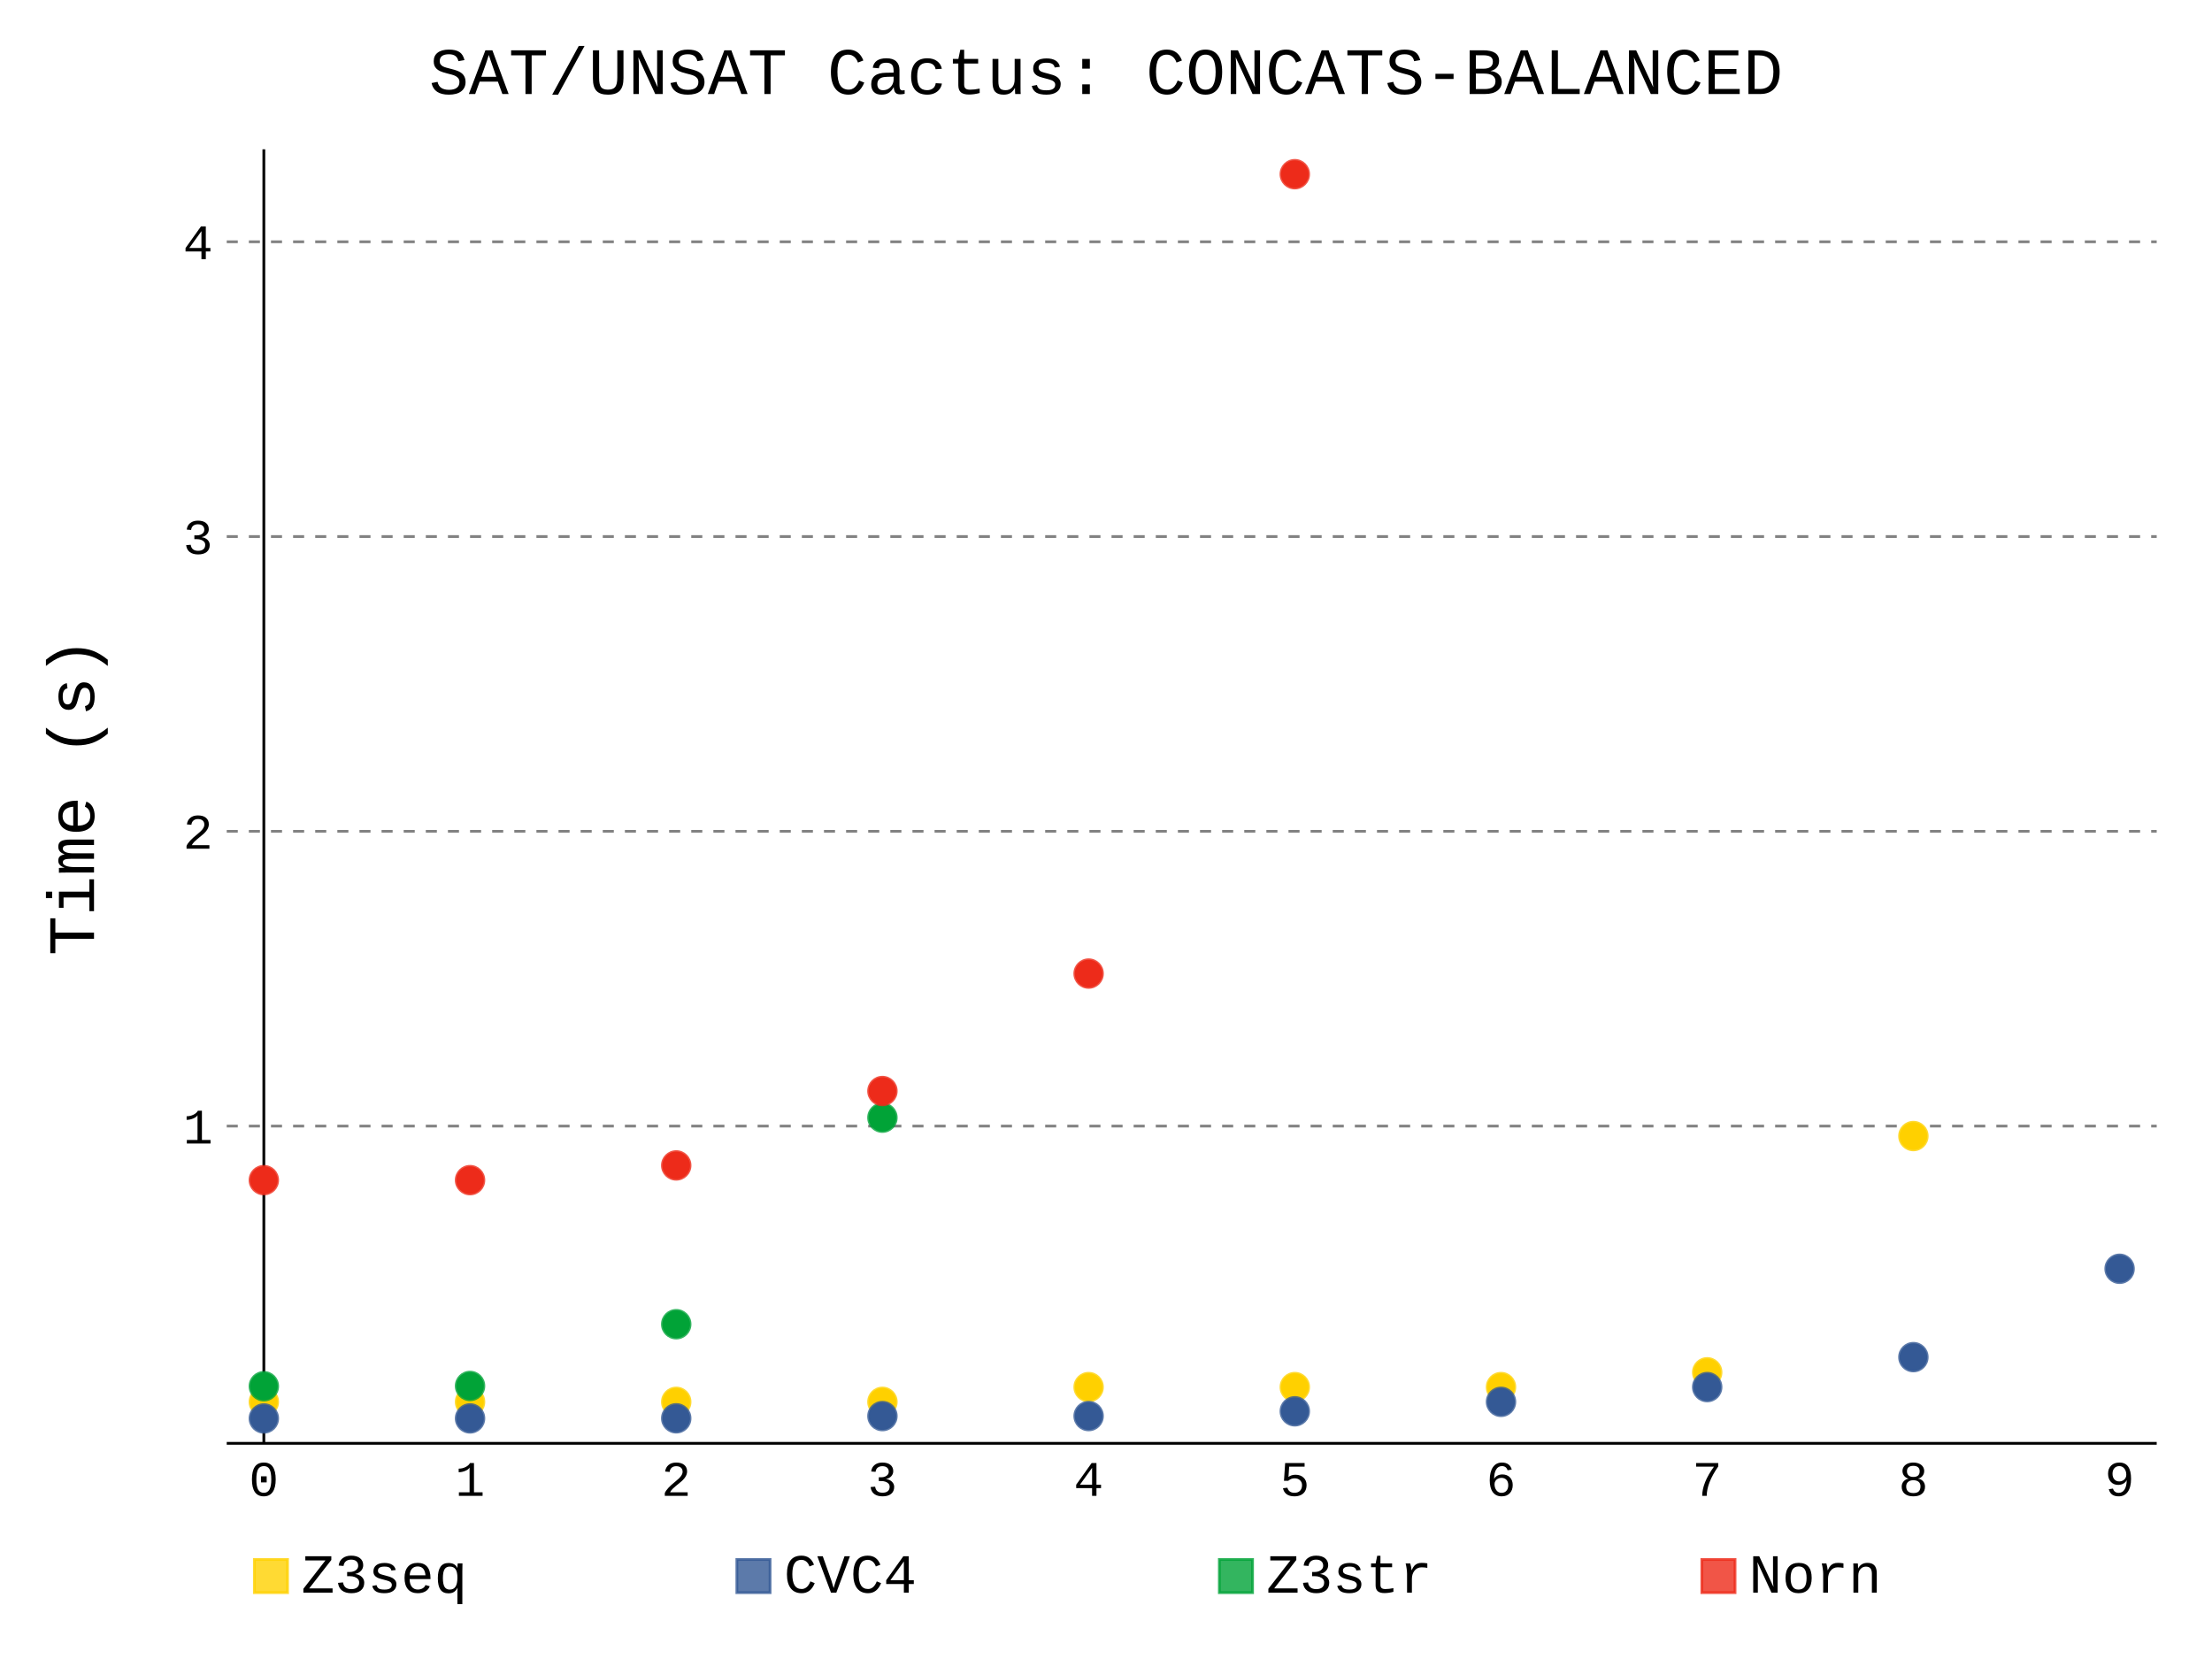
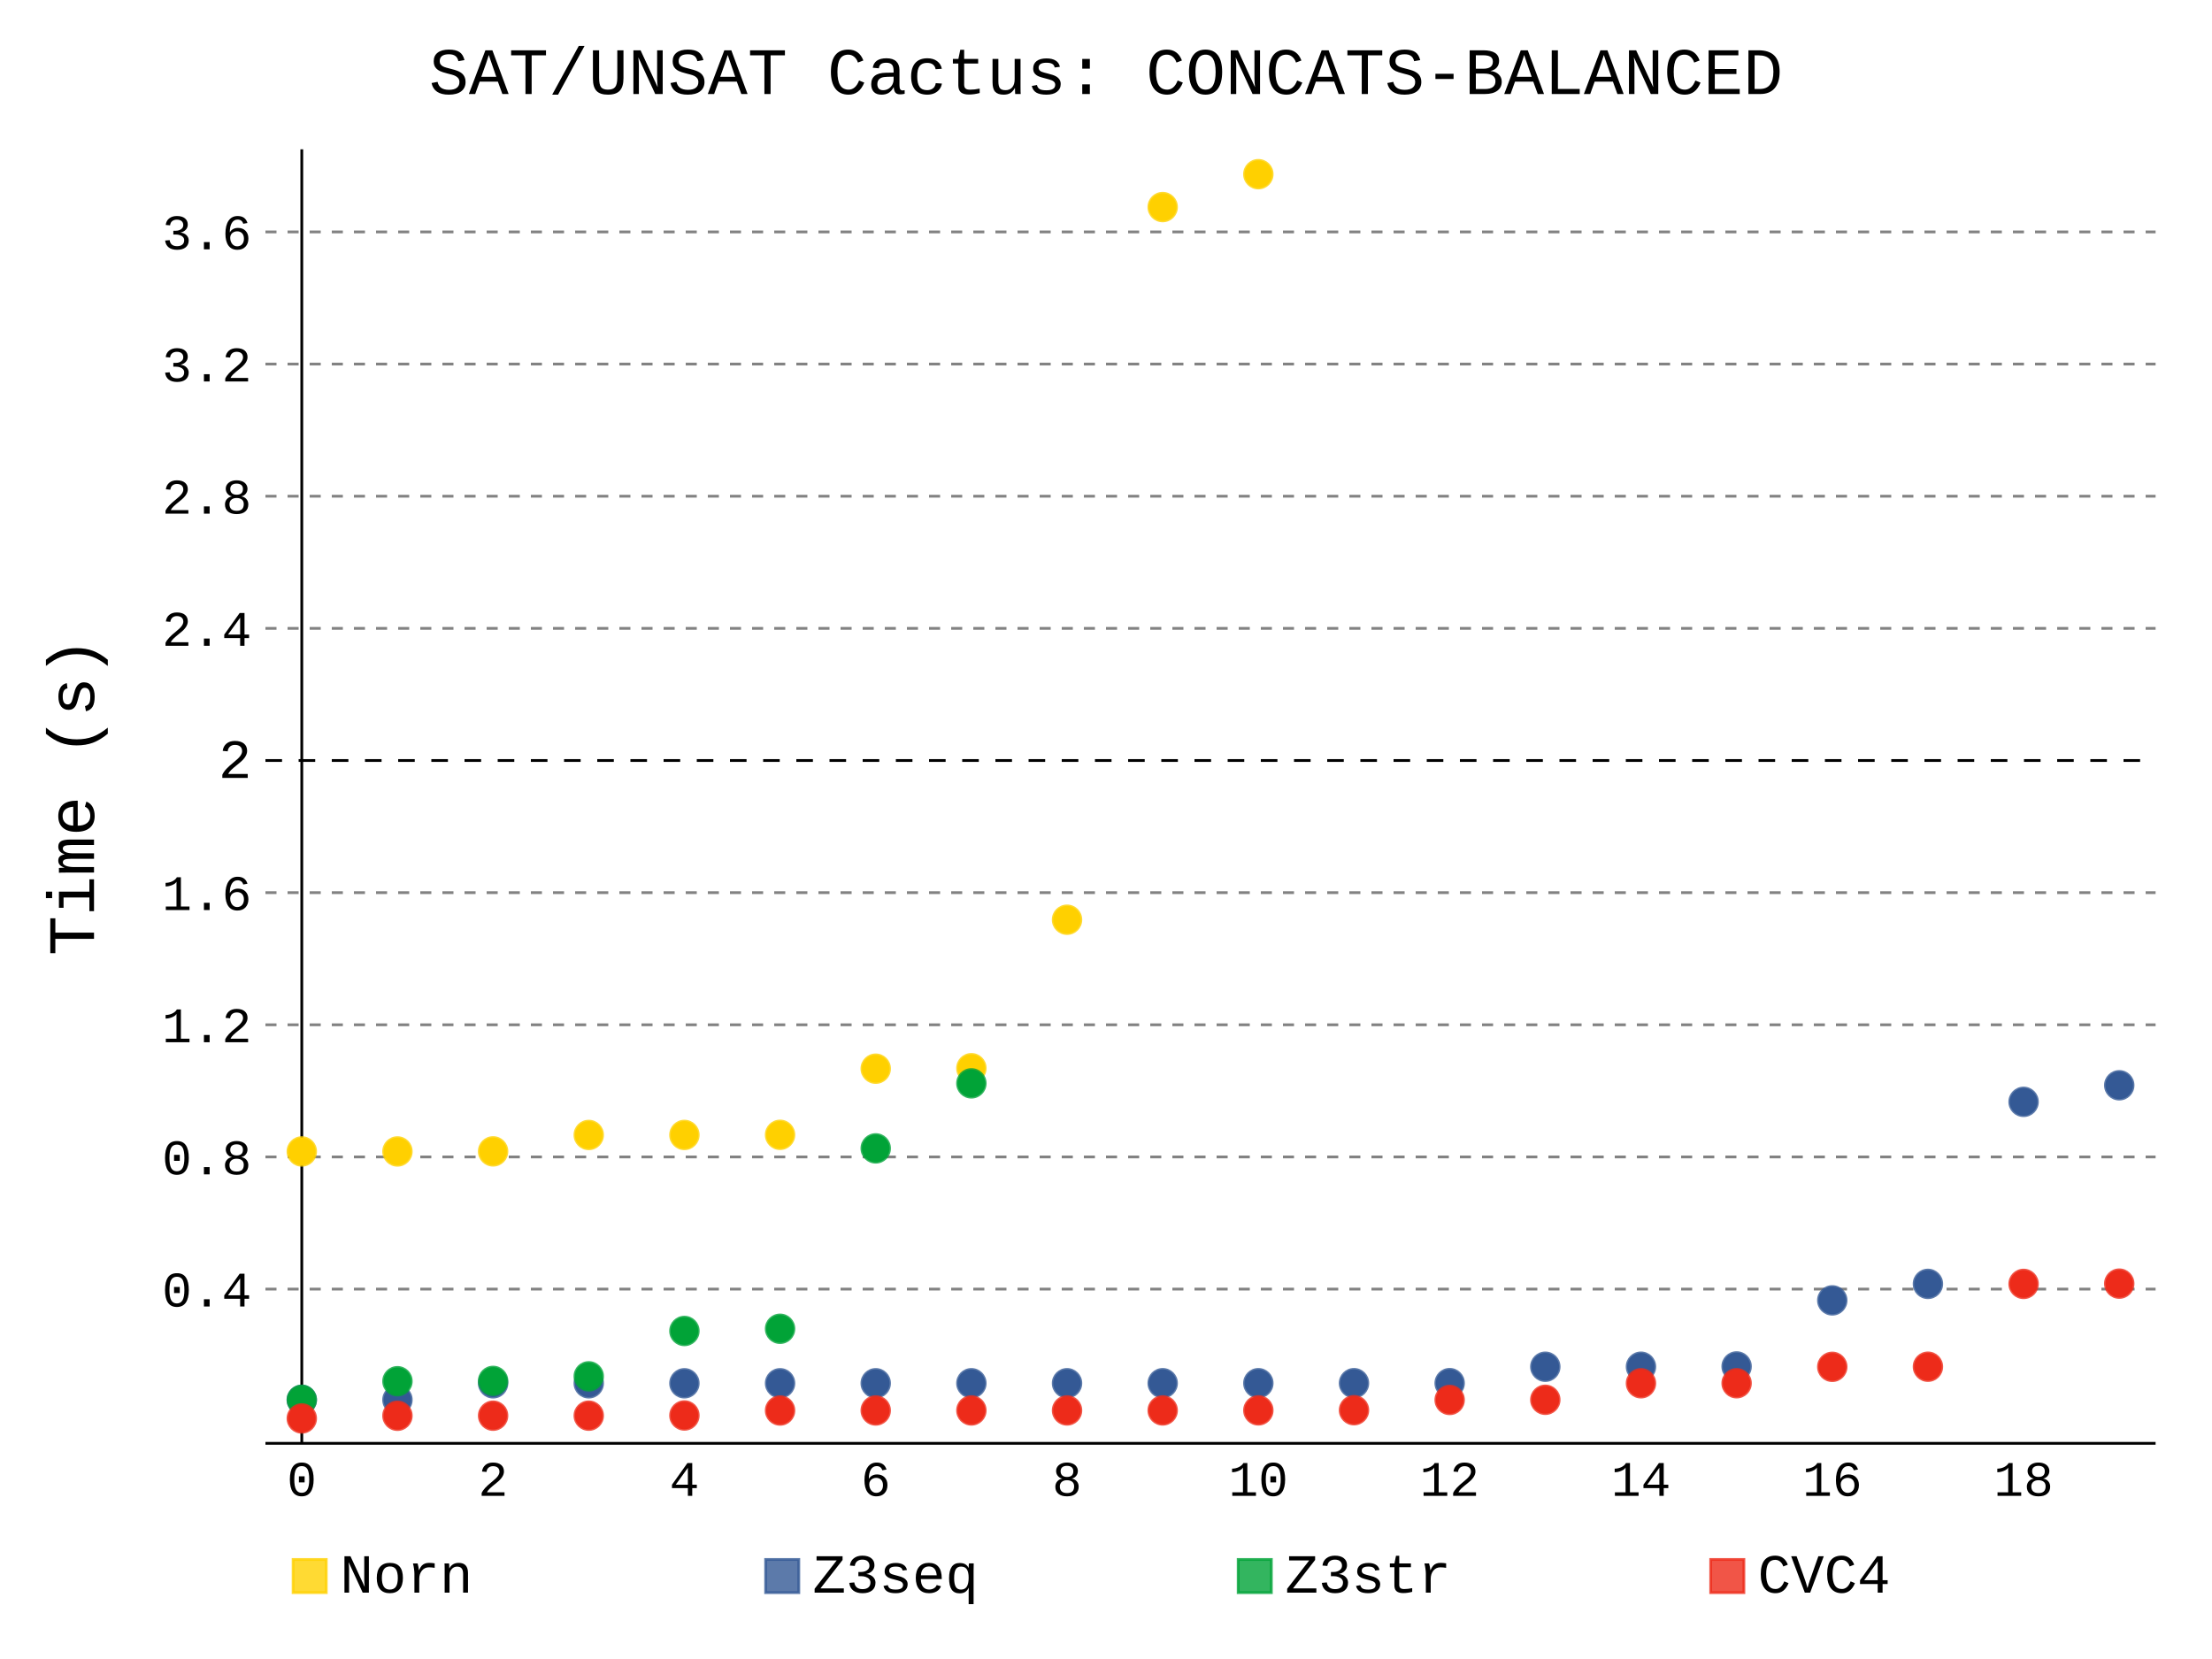
- <svg xmlns="http://www.w3.org/2000/svg" xmlns:xlink="http://www.w3.org/1999/xlink" id="chart-a029a813-4eae-4419-9681-01814b6500b0" class="pygal-chart" viewBox="0 0 800 600">
+ <svg xmlns="http://www.w3.org/2000/svg" xmlns:xlink="http://www.w3.org/1999/xlink" id="chart-b6ba616a-b1d5-4b33-8189-9affa63ecc4c" class="pygal-chart" viewBox="0 0 800 600">
  <defs>
-     <style type="text/css">#chart-a029a813-4eae-4419-9681-01814b6500b0{-webkit-user-select:none;-webkit-font-smoothing:antialiased;font-family:Consolas,"Liberation Mono",Menlo,Courier,monospace}#chart-a029a813-4eae-4419-9681-01814b6500b0 .title{font-family:Consolas,"Liberation Mono",Menlo,Courier,monospace;font-size:24px}#chart-a029a813-4eae-4419-9681-01814b6500b0 .legends .legend text{font-family:Consolas,"Liberation Mono",Menlo,Courier,monospace;font-size:20px}#chart-a029a813-4eae-4419-9681-01814b6500b0 .axis text{font-family:Consolas,"Liberation Mono",Menlo,Courier,monospace;font-size:18px}#chart-a029a813-4eae-4419-9681-01814b6500b0 .axis text.major{font-family:Consolas,"Liberation Mono",Menlo,Courier,monospace;font-size:20px}#chart-a029a813-4eae-4419-9681-01814b6500b0 .text-overlay text.value{font-family:Consolas,"Liberation Mono",Menlo,Courier,monospace;font-size:22px}#chart-a029a813-4eae-4419-9681-01814b6500b0 .text-overlay text.label{font-family:Consolas,"Liberation Mono",Menlo,Courier,monospace;font-size:20px}#chart-a029a813-4eae-4419-9681-01814b6500b0 .tooltip{font-family:Consolas,"Liberation Mono",Menlo,Courier,monospace;font-size:20px}#chart-a029a813-4eae-4419-9681-01814b6500b0 text.no_data{font-family:Consolas,"Liberation Mono",Menlo,Courier,monospace;font-size:64px}
- #chart-a029a813-4eae-4419-9681-01814b6500b0{background-color:#FFFFFF}#chart-a029a813-4eae-4419-9681-01814b6500b0 path,#chart-a029a813-4eae-4419-9681-01814b6500b0 line,#chart-a029a813-4eae-4419-9681-01814b6500b0 rect,#chart-a029a813-4eae-4419-9681-01814b6500b0 circle{-webkit-transition:100ms;-moz-transition:100ms;transition:100ms}#chart-a029a813-4eae-4419-9681-01814b6500b0 .graph &gt; .background{fill:#FFFFFF}#chart-a029a813-4eae-4419-9681-01814b6500b0 .plot &gt; .background{fill:#FFFFFF}#chart-a029a813-4eae-4419-9681-01814b6500b0 .graph{fill:#000000}#chart-a029a813-4eae-4419-9681-01814b6500b0 text.no_data{fill:#000000}#chart-a029a813-4eae-4419-9681-01814b6500b0 .title{fill:#000000}#chart-a029a813-4eae-4419-9681-01814b6500b0 .legends .legend text{fill:#000000}#chart-a029a813-4eae-4419-9681-01814b6500b0 .legends .legend:hover text{fill:#000000}#chart-a029a813-4eae-4419-9681-01814b6500b0 .axis .line{stroke:#000000}#chart-a029a813-4eae-4419-9681-01814b6500b0 .axis .guide.line{stroke:#828282}#chart-a029a813-4eae-4419-9681-01814b6500b0 .axis .major.line{stroke:#000000}#chart-a029a813-4eae-4419-9681-01814b6500b0 .axis text.major{fill:#000000}#chart-a029a813-4eae-4419-9681-01814b6500b0 .axis.y .guides:hover .guide.line,#chart-a029a813-4eae-4419-9681-01814b6500b0 .line-graph .axis.x .guides:hover .guide.line,#chart-a029a813-4eae-4419-9681-01814b6500b0 .stackedline-graph .axis.x .guides:hover .guide.line,#chart-a029a813-4eae-4419-9681-01814b6500b0 .xy-graph .axis.x .guides:hover .guide.line{stroke:#000000}#chart-a029a813-4eae-4419-9681-01814b6500b0 .axis .guides:hover text{fill:#000000}#chart-a029a813-4eae-4419-9681-01814b6500b0 .reactive{fill-opacity:.8;stroke-opacity:.8}#chart-a029a813-4eae-4419-9681-01814b6500b0 .ci{stroke:#000000}#chart-a029a813-4eae-4419-9681-01814b6500b0 .reactive.active,#chart-a029a813-4eae-4419-9681-01814b6500b0 .active .reactive{fill-opacity:.9;stroke-opacity:.9;stroke-width:4}#chart-a029a813-4eae-4419-9681-01814b6500b0 .ci .reactive.active{stroke-width:1.5}#chart-a029a813-4eae-4419-9681-01814b6500b0 .series text{fill:#000000}#chart-a029a813-4eae-4419-9681-01814b6500b0 .tooltip rect{fill:#FFFFFF;stroke:#000000;-webkit-transition:opacity 100ms;-moz-transition:opacity 100ms;transition:opacity 100ms}#chart-a029a813-4eae-4419-9681-01814b6500b0 .tooltip .label{fill:#000000}#chart-a029a813-4eae-4419-9681-01814b6500b0 .tooltip .label{fill:#000000}#chart-a029a813-4eae-4419-9681-01814b6500b0 .tooltip .legend{font-size:.8em;fill:#828282}#chart-a029a813-4eae-4419-9681-01814b6500b0 .tooltip .x_label{font-size:.6em;fill:#000000}#chart-a029a813-4eae-4419-9681-01814b6500b0 .tooltip .xlink{font-size:.5em;text-decoration:underline}#chart-a029a813-4eae-4419-9681-01814b6500b0 .tooltip .value{font-size:1.5em}#chart-a029a813-4eae-4419-9681-01814b6500b0 .bound{font-size:.5em}#chart-a029a813-4eae-4419-9681-01814b6500b0 .max-value{font-size:.75em;fill:#828282}#chart-a029a813-4eae-4419-9681-01814b6500b0 .map-element{fill:#FFFFFF;stroke:#828282 !important}#chart-a029a813-4eae-4419-9681-01814b6500b0 .map-element .reactive{fill-opacity:inherit;stroke-opacity:inherit}#chart-a029a813-4eae-4419-9681-01814b6500b0 .color-0,#chart-a029a813-4eae-4419-9681-01814b6500b0 .color-0 a:visited{stroke:#FFD000;fill:#FFD000}#chart-a029a813-4eae-4419-9681-01814b6500b0 .color-1,#chart-a029a813-4eae-4419-9681-01814b6500b0 .color-1 a:visited{stroke:#345995;fill:#345995}#chart-a029a813-4eae-4419-9681-01814b6500b0 .color-2,#chart-a029a813-4eae-4419-9681-01814b6500b0 .color-2 a:visited{stroke:#01A337;fill:#01A337}#chart-a029a813-4eae-4419-9681-01814b6500b0 .color-3,#chart-a029a813-4eae-4419-9681-01814b6500b0 .color-3 a:visited{stroke:#ED2B1A;fill:#ED2B1A}#chart-a029a813-4eae-4419-9681-01814b6500b0 .text-overlay .color-0 text{fill:black}#chart-a029a813-4eae-4419-9681-01814b6500b0 .text-overlay .color-1 text{fill:black}#chart-a029a813-4eae-4419-9681-01814b6500b0 .text-overlay .color-2 text{fill:black}#chart-a029a813-4eae-4419-9681-01814b6500b0 .text-overlay .color-3 text{fill:black}
- #chart-a029a813-4eae-4419-9681-01814b6500b0 text.no_data{text-anchor:middle}#chart-a029a813-4eae-4419-9681-01814b6500b0 .guide.line{fill:none}#chart-a029a813-4eae-4419-9681-01814b6500b0 .centered{text-anchor:middle}#chart-a029a813-4eae-4419-9681-01814b6500b0 .title{text-anchor:middle}#chart-a029a813-4eae-4419-9681-01814b6500b0 .legends .legend text{fill-opacity:1}#chart-a029a813-4eae-4419-9681-01814b6500b0 .axis.x text{text-anchor:middle}#chart-a029a813-4eae-4419-9681-01814b6500b0 .axis.x:not(.web) text[transform]{text-anchor:start}#chart-a029a813-4eae-4419-9681-01814b6500b0 .axis.x:not(.web) text[transform].backwards{text-anchor:end}#chart-a029a813-4eae-4419-9681-01814b6500b0 .axis.y text{text-anchor:end}#chart-a029a813-4eae-4419-9681-01814b6500b0 .axis.y text[transform].backwards{text-anchor:start}#chart-a029a813-4eae-4419-9681-01814b6500b0 .axis.y2 text{text-anchor:start}#chart-a029a813-4eae-4419-9681-01814b6500b0 .axis.y2 text[transform].backwards{text-anchor:end}#chart-a029a813-4eae-4419-9681-01814b6500b0 .axis .guide.line{stroke-dasharray:4,4}#chart-a029a813-4eae-4419-9681-01814b6500b0 .axis .major.guide.line{stroke-dasharray:6,6}#chart-a029a813-4eae-4419-9681-01814b6500b0 .horizontal .axis.y .guide.line,#chart-a029a813-4eae-4419-9681-01814b6500b0 .horizontal .axis.y2 .guide.line,#chart-a029a813-4eae-4419-9681-01814b6500b0 .vertical .axis.x .guide.line{opacity:0}#chart-a029a813-4eae-4419-9681-01814b6500b0 .horizontal .axis.always_show .guide.line,#chart-a029a813-4eae-4419-9681-01814b6500b0 .vertical .axis.always_show .guide.line{opacity:1 !important}#chart-a029a813-4eae-4419-9681-01814b6500b0 .axis.y .guides:hover .guide.line,#chart-a029a813-4eae-4419-9681-01814b6500b0 .axis.y2 .guides:hover .guide.line,#chart-a029a813-4eae-4419-9681-01814b6500b0 .axis.x .guides:hover .guide.line{opacity:1}#chart-a029a813-4eae-4419-9681-01814b6500b0 .axis .guides:hover text{opacity:1}#chart-a029a813-4eae-4419-9681-01814b6500b0 .nofill{fill:none}#chart-a029a813-4eae-4419-9681-01814b6500b0 .subtle-fill{fill-opacity:.2}#chart-a029a813-4eae-4419-9681-01814b6500b0 .dot{stroke-width:1px;fill-opacity:1}#chart-a029a813-4eae-4419-9681-01814b6500b0 .dot.active{stroke-width:5px}#chart-a029a813-4eae-4419-9681-01814b6500b0 .dot.negative{fill:transparent}#chart-a029a813-4eae-4419-9681-01814b6500b0 text,#chart-a029a813-4eae-4419-9681-01814b6500b0 tspan{stroke:none !important}#chart-a029a813-4eae-4419-9681-01814b6500b0 .series text.active{opacity:1}#chart-a029a813-4eae-4419-9681-01814b6500b0 .tooltip rect{fill-opacity:.95;stroke-width:.5}#chart-a029a813-4eae-4419-9681-01814b6500b0 .tooltip text{fill-opacity:1}#chart-a029a813-4eae-4419-9681-01814b6500b0 .showable{visibility:hidden}#chart-a029a813-4eae-4419-9681-01814b6500b0 .showable.shown{visibility:visible}#chart-a029a813-4eae-4419-9681-01814b6500b0 .gauge-background{fill:rgba(229,229,229,1);stroke:none}#chart-a029a813-4eae-4419-9681-01814b6500b0 .bg-lines{stroke:#FFFFFF;stroke-width:2px}</style>
+     <style type="text/css">#chart-b6ba616a-b1d5-4b33-8189-9affa63ecc4c{-webkit-user-select:none;-webkit-font-smoothing:antialiased;font-family:Consolas,"Liberation Mono",Menlo,Courier,monospace}#chart-b6ba616a-b1d5-4b33-8189-9affa63ecc4c .title{font-family:Consolas,"Liberation Mono",Menlo,Courier,monospace;font-size:24px}#chart-b6ba616a-b1d5-4b33-8189-9affa63ecc4c .legends .legend text{font-family:Consolas,"Liberation Mono",Menlo,Courier,monospace;font-size:20px}#chart-b6ba616a-b1d5-4b33-8189-9affa63ecc4c .axis text{font-family:Consolas,"Liberation Mono",Menlo,Courier,monospace;font-size:18px}#chart-b6ba616a-b1d5-4b33-8189-9affa63ecc4c .axis text.major{font-family:Consolas,"Liberation Mono",Menlo,Courier,monospace;font-size:20px}#chart-b6ba616a-b1d5-4b33-8189-9affa63ecc4c .text-overlay text.value{font-family:Consolas,"Liberation Mono",Menlo,Courier,monospace;font-size:22px}#chart-b6ba616a-b1d5-4b33-8189-9affa63ecc4c .text-overlay text.label{font-family:Consolas,"Liberation Mono",Menlo,Courier,monospace;font-size:20px}#chart-b6ba616a-b1d5-4b33-8189-9affa63ecc4c .tooltip{font-family:Consolas,"Liberation Mono",Menlo,Courier,monospace;font-size:20px}#chart-b6ba616a-b1d5-4b33-8189-9affa63ecc4c text.no_data{font-family:Consolas,"Liberation Mono",Menlo,Courier,monospace;font-size:64px}
+ #chart-b6ba616a-b1d5-4b33-8189-9affa63ecc4c{background-color:#FFFFFF}#chart-b6ba616a-b1d5-4b33-8189-9affa63ecc4c path,#chart-b6ba616a-b1d5-4b33-8189-9affa63ecc4c line,#chart-b6ba616a-b1d5-4b33-8189-9affa63ecc4c rect,#chart-b6ba616a-b1d5-4b33-8189-9affa63ecc4c circle{-webkit-transition:100ms;-moz-transition:100ms;transition:100ms}#chart-b6ba616a-b1d5-4b33-8189-9affa63ecc4c .graph &gt; .background{fill:#FFFFFF}#chart-b6ba616a-b1d5-4b33-8189-9affa63ecc4c .plot &gt; .background{fill:#FFFFFF}#chart-b6ba616a-b1d5-4b33-8189-9affa63ecc4c .graph{fill:#000000}#chart-b6ba616a-b1d5-4b33-8189-9affa63ecc4c text.no_data{fill:#000000}#chart-b6ba616a-b1d5-4b33-8189-9affa63ecc4c .title{fill:#000000}#chart-b6ba616a-b1d5-4b33-8189-9affa63ecc4c .legends .legend text{fill:#000000}#chart-b6ba616a-b1d5-4b33-8189-9affa63ecc4c .legends .legend:hover text{fill:#000000}#chart-b6ba616a-b1d5-4b33-8189-9affa63ecc4c .axis .line{stroke:#000000}#chart-b6ba616a-b1d5-4b33-8189-9affa63ecc4c .axis .guide.line{stroke:#828282}#chart-b6ba616a-b1d5-4b33-8189-9affa63ecc4c .axis .major.line{stroke:#000000}#chart-b6ba616a-b1d5-4b33-8189-9affa63ecc4c .axis text.major{fill:#000000}#chart-b6ba616a-b1d5-4b33-8189-9affa63ecc4c .axis.y .guides:hover .guide.line,#chart-b6ba616a-b1d5-4b33-8189-9affa63ecc4c .line-graph .axis.x .guides:hover .guide.line,#chart-b6ba616a-b1d5-4b33-8189-9affa63ecc4c .stackedline-graph .axis.x .guides:hover .guide.line,#chart-b6ba616a-b1d5-4b33-8189-9affa63ecc4c .xy-graph .axis.x .guides:hover .guide.line{stroke:#000000}#chart-b6ba616a-b1d5-4b33-8189-9affa63ecc4c .axis .guides:hover text{fill:#000000}#chart-b6ba616a-b1d5-4b33-8189-9affa63ecc4c .reactive{fill-opacity:.8;stroke-opacity:.8}#chart-b6ba616a-b1d5-4b33-8189-9affa63ecc4c .ci{stroke:#000000}#chart-b6ba616a-b1d5-4b33-8189-9affa63ecc4c .reactive.active,#chart-b6ba616a-b1d5-4b33-8189-9affa63ecc4c .active .reactive{fill-opacity:.9;stroke-opacity:.9;stroke-width:4}#chart-b6ba616a-b1d5-4b33-8189-9affa63ecc4c .ci .reactive.active{stroke-width:1.5}#chart-b6ba616a-b1d5-4b33-8189-9affa63ecc4c .series text{fill:#000000}#chart-b6ba616a-b1d5-4b33-8189-9affa63ecc4c .tooltip rect{fill:#FFFFFF;stroke:#000000;-webkit-transition:opacity 100ms;-moz-transition:opacity 100ms;transition:opacity 100ms}#chart-b6ba616a-b1d5-4b33-8189-9affa63ecc4c .tooltip .label{fill:#000000}#chart-b6ba616a-b1d5-4b33-8189-9affa63ecc4c .tooltip .label{fill:#000000}#chart-b6ba616a-b1d5-4b33-8189-9affa63ecc4c .tooltip .legend{font-size:.8em;fill:#828282}#chart-b6ba616a-b1d5-4b33-8189-9affa63ecc4c .tooltip .x_label{font-size:.6em;fill:#000000}#chart-b6ba616a-b1d5-4b33-8189-9affa63ecc4c .tooltip .xlink{font-size:.5em;text-decoration:underline}#chart-b6ba616a-b1d5-4b33-8189-9affa63ecc4c .tooltip .value{font-size:1.5em}#chart-b6ba616a-b1d5-4b33-8189-9affa63ecc4c .bound{font-size:.5em}#chart-b6ba616a-b1d5-4b33-8189-9affa63ecc4c .max-value{font-size:.75em;fill:#828282}#chart-b6ba616a-b1d5-4b33-8189-9affa63ecc4c .map-element{fill:#FFFFFF;stroke:#828282 !important}#chart-b6ba616a-b1d5-4b33-8189-9affa63ecc4c .map-element .reactive{fill-opacity:inherit;stroke-opacity:inherit}#chart-b6ba616a-b1d5-4b33-8189-9affa63ecc4c .color-0,#chart-b6ba616a-b1d5-4b33-8189-9affa63ecc4c .color-0 a:visited{stroke:#FFD000;fill:#FFD000}#chart-b6ba616a-b1d5-4b33-8189-9affa63ecc4c .color-1,#chart-b6ba616a-b1d5-4b33-8189-9affa63ecc4c .color-1 a:visited{stroke:#345995;fill:#345995}#chart-b6ba616a-b1d5-4b33-8189-9affa63ecc4c .color-2,#chart-b6ba616a-b1d5-4b33-8189-9affa63ecc4c .color-2 a:visited{stroke:#01A337;fill:#01A337}#chart-b6ba616a-b1d5-4b33-8189-9affa63ecc4c .color-3,#chart-b6ba616a-b1d5-4b33-8189-9affa63ecc4c .color-3 a:visited{stroke:#ED2B1A;fill:#ED2B1A}#chart-b6ba616a-b1d5-4b33-8189-9affa63ecc4c .text-overlay .color-0 text{fill:black}#chart-b6ba616a-b1d5-4b33-8189-9affa63ecc4c .text-overlay .color-1 text{fill:black}#chart-b6ba616a-b1d5-4b33-8189-9affa63ecc4c .text-overlay .color-2 text{fill:black}#chart-b6ba616a-b1d5-4b33-8189-9affa63ecc4c .text-overlay .color-3 text{fill:black}
+ #chart-b6ba616a-b1d5-4b33-8189-9affa63ecc4c text.no_data{text-anchor:middle}#chart-b6ba616a-b1d5-4b33-8189-9affa63ecc4c .guide.line{fill:none}#chart-b6ba616a-b1d5-4b33-8189-9affa63ecc4c .centered{text-anchor:middle}#chart-b6ba616a-b1d5-4b33-8189-9affa63ecc4c .title{text-anchor:middle}#chart-b6ba616a-b1d5-4b33-8189-9affa63ecc4c .legends .legend text{fill-opacity:1}#chart-b6ba616a-b1d5-4b33-8189-9affa63ecc4c .axis.x text{text-anchor:middle}#chart-b6ba616a-b1d5-4b33-8189-9affa63ecc4c .axis.x:not(.web) text[transform]{text-anchor:start}#chart-b6ba616a-b1d5-4b33-8189-9affa63ecc4c .axis.x:not(.web) text[transform].backwards{text-anchor:end}#chart-b6ba616a-b1d5-4b33-8189-9affa63ecc4c .axis.y text{text-anchor:end}#chart-b6ba616a-b1d5-4b33-8189-9affa63ecc4c .axis.y text[transform].backwards{text-anchor:start}#chart-b6ba616a-b1d5-4b33-8189-9affa63ecc4c .axis.y2 text{text-anchor:start}#chart-b6ba616a-b1d5-4b33-8189-9affa63ecc4c .axis.y2 text[transform].backwards{text-anchor:end}#chart-b6ba616a-b1d5-4b33-8189-9affa63ecc4c .axis .guide.line{stroke-dasharray:4,4}#chart-b6ba616a-b1d5-4b33-8189-9affa63ecc4c .axis .major.guide.line{stroke-dasharray:6,6}#chart-b6ba616a-b1d5-4b33-8189-9affa63ecc4c .horizontal .axis.y .guide.line,#chart-b6ba616a-b1d5-4b33-8189-9affa63ecc4c .horizontal .axis.y2 .guide.line,#chart-b6ba616a-b1d5-4b33-8189-9affa63ecc4c .vertical .axis.x .guide.line{opacity:0}#chart-b6ba616a-b1d5-4b33-8189-9affa63ecc4c .horizontal .axis.always_show .guide.line,#chart-b6ba616a-b1d5-4b33-8189-9affa63ecc4c .vertical .axis.always_show .guide.line{opacity:1 !important}#chart-b6ba616a-b1d5-4b33-8189-9affa63ecc4c .axis.y .guides:hover .guide.line,#chart-b6ba616a-b1d5-4b33-8189-9affa63ecc4c .axis.y2 .guides:hover .guide.line,#chart-b6ba616a-b1d5-4b33-8189-9affa63ecc4c .axis.x .guides:hover .guide.line{opacity:1}#chart-b6ba616a-b1d5-4b33-8189-9affa63ecc4c .axis .guides:hover text{opacity:1}#chart-b6ba616a-b1d5-4b33-8189-9affa63ecc4c .nofill{fill:none}#chart-b6ba616a-b1d5-4b33-8189-9affa63ecc4c .subtle-fill{fill-opacity:.2}#chart-b6ba616a-b1d5-4b33-8189-9affa63ecc4c .dot{stroke-width:1px;fill-opacity:1}#chart-b6ba616a-b1d5-4b33-8189-9affa63ecc4c .dot.active{stroke-width:5px}#chart-b6ba616a-b1d5-4b33-8189-9affa63ecc4c .dot.negative{fill:transparent}#chart-b6ba616a-b1d5-4b33-8189-9affa63ecc4c text,#chart-b6ba616a-b1d5-4b33-8189-9affa63ecc4c tspan{stroke:none !important}#chart-b6ba616a-b1d5-4b33-8189-9affa63ecc4c .series text.active{opacity:1}#chart-b6ba616a-b1d5-4b33-8189-9affa63ecc4c .tooltip rect{fill-opacity:.95;stroke-width:.5}#chart-b6ba616a-b1d5-4b33-8189-9affa63ecc4c .tooltip text{fill-opacity:1}#chart-b6ba616a-b1d5-4b33-8189-9affa63ecc4c .showable{visibility:hidden}#chart-b6ba616a-b1d5-4b33-8189-9affa63ecc4c .showable.shown{visibility:visible}#chart-b6ba616a-b1d5-4b33-8189-9affa63ecc4c .gauge-background{fill:rgba(229,229,229,1);stroke:none}#chart-b6ba616a-b1d5-4b33-8189-9affa63ecc4c .bg-lines{stroke:#FFFFFF;stroke-width:2px}</style>
  </defs>
  <g class="graph xy-graph vertical">
    <rect class="background" height="600" width="800" x="0" y="0" />
-     <g class="plot" transform="translate(82, 54)">
-       <rect class="background" height="468.0" width="698" x="0" y="0" />
+     <g class="plot" transform="translate(96, 54)">
+       <rect class="background" height="468.0" width="683.6" x="0" y="0" />
      <g class="axis y always_show">
-         <path class="line" d="M0 468 h698" />
-         <g class="guides">
-           <path class="guide line" d="M0 353.261 h698" />
-           <text class="" x="-5" y="359.561">1</text>
-         </g>
-         <g class="guides">
-           <path class="guide line" d="M0 246.656 h698" />
-           <text class="" x="-5" y="252.956">2</text>
-         </g>
-         <g class="guides">
-           <path class="guide line" d="M0 140.05 h698" />
-           <text class="" x="-5" y="146.35">3</text>
-         </g>
-         <g class="guides">
-           <path class="guide line" d="M0 33.445 h698" />
-           <text class="" x="-5" y="39.745">4</text>
+         <path class="line" d="M0 468 h683.6" />
+         <g class="guides">
+           <path class="guide line" d="M0 412.216 h683.6" />
+           <text class="" x="-5" y="418.516">0.4</text>
+         </g>
+         <g class="guides">
+           <path class="guide line" d="M0 364.423 h683.6" />
+           <text class="" x="-5" y="370.723">0.8</text>
+         </g>
+         <g class="guides">
+           <path class="guide line" d="M0 316.631 h683.6" />
+           <text class="" x="-5" y="322.931">1.2</text>
+         </g>
+         <g class="guides">
+           <path class="guide line" d="M0 268.838 h683.6" />
+           <text class="" x="-5" y="275.138">1.6</text>
+         </g>
+         <g class="guides">
+           <path class="major guide line" d="M0 221.046 h683.6" />
+           <text class="major" x="-5" y="227.346">2</text>
+         </g>
+         <g class="guides">
+           <path class="guide line" d="M0 173.253 h683.6" />
+           <text class="" x="-5" y="179.553">2.4</text>
+         </g>
+         <g class="guides">
+           <path class="guide line" d="M0 125.461 h683.6" />
+           <text class="" x="-5" y="131.761">2.8</text>
+         </g>
+         <g class="guides">
+           <path class="guide line" d="M0 77.668 h683.6" />
+           <text class="" x="-5" y="83.968">3.2</text>
+         </g>
+         <g class="guides">
+           <path class="guide line" d="M0 29.876 h683.6" />
+           <text class="" x="-5" y="36.176">3.6</text>
        </g>
      </g>
      <g class="axis x">
        <g class="guides">
-           <path class="axis line" d="M13.423 0 v468" />
-           <text class="" x="13.423" y="487.0">0</text>
-         </g>
-         <g class="guides">
-           <path class="guide line" d="M87.996 0 v468" />
-           <text class="" x="87.996" y="487.0">1</text>
-         </g>
-         <g class="guides">
-           <path class="guide line" d="M162.568 0 v468" />
-           <text class="" x="162.568" y="487.0">2</text>
-         </g>
-         <g class="guides">
-           <path class="guide line" d="M237.141 0 v468" />
-           <text class="" x="237.141" y="487.0">3</text>
-         </g>
-         <g class="guides">
-           <path class="guide line" d="M311.714 0 v468" />
-           <text class="" x="311.714" y="487.0">4</text>
-         </g>
-         <g class="guides">
-           <path class="guide line" d="M386.286 0 v468" />
-           <text class="" x="386.286" y="487.0">5</text>
-         </g>
-         <g class="guides">
-           <path class="guide line" d="M460.859 0 v468" />
-           <text class="" x="460.859" y="487.0">6</text>
-         </g>
-         <g class="guides">
-           <path class="guide line" d="M535.432 0 v468" />
-           <text class="" x="535.432" y="487.0">7</text>
-         </g>
-         <g class="guides">
-           <path class="guide line" d="M610.004 0 v468" />
-           <text class="" x="610.004" y="487.0">8</text>
-         </g>
-         <g class="guides">
-           <path class="guide line" d="M684.577 0 v468" />
-           <text class="" x="684.577" y="487.0">9</text>
+           <path class="axis line" d="M13.146 0 v468" />
+           <text class="" x="13.146" y="487.0">0</text>
+         </g>
+         <g class="guides">
+           <path class="guide line" d="M82.336 0 v468" />
+           <text class="" x="82.336" y="487.0">2</text>
+         </g>
+         <g class="guides">
+           <path class="guide line" d="M151.527 0 v468" />
+           <text class="" x="151.527" y="487.0">4</text>
+         </g>
+         <g class="guides">
+           <path class="guide line" d="M220.717 0 v468" />
+           <text class="" x="220.717" y="487.0">6</text>
+         </g>
+         <g class="guides">
+           <path class="guide line" d="M289.907 0 v468" />
+           <text class="" x="289.907" y="487.0">8</text>
+         </g>
+         <g class="guides">
+           <path class="guide line" d="M359.098 0 v468" />
+           <text class="" x="359.098" y="487.0">10</text>
+         </g>
+         <g class="guides">
+           <path class="guide line" d="M428.288 0 v468" />
+           <text class="" x="428.288" y="487.0">12</text>
+         </g>
+         <g class="guides">
+           <path class="guide line" d="M497.478 0 v468" />
+           <text class="" x="497.478" y="487.0">14</text>
+         </g>
+         <g class="guides">
+           <path class="guide line" d="M566.668 0 v468" />
+           <text class="" x="566.668" y="487.0">16</text>
+         </g>
+         <g class="guides">
+           <path class="guide line" d="M635.859 0 v468" />
+           <text class="" x="635.859" y="487.0">18</text>
        </g>
      </g>
      <g class="series serie-0 color-0" />
      <g class="series serie-1 color-1" />
      <g class="series serie-2 color-2" />
      <g class="series serie-3 color-3" />
    </g>
    <g class="titles">
      <text class="title plot_title" x="400.0" y="34">SAT/UNSAT Cactus: CONCATS-BALANCED</text>
      <text class="title" x="0" y="322.0" transform="rotate(-90 0 288)">Time (s)</text>
    </g>
-     <g class="plot overlay" transform="translate(82, 54)">
+     <g class="plot overlay" transform="translate(96, 54)">
      <g class="series serie-0 color-0">
        <g class="dots">
+           <a target="_blank" xlink:href="../problems/concats-balanced/concats-balanced-00001-model.smt25">
+             <circle class="dot reactive tooltip-trigger" cx="13.146" cy="362.439" r="5" />
+           </a>
+         </g>
+         <g class="dots">
+           <a target="_blank" xlink:href="../problems/concats-balanced/concats-balanced-00002-model.smt25">
+             <circle class="dot reactive tooltip-trigger" cx="47.741" cy="362.439" r="5" />
+           </a>
+         </g>
+         <g class="dots">
+           <a target="_blank" xlink:href="../problems/concats-balanced/concats-balanced-00002.smt25">
+             <circle class="dot reactive tooltip-trigger" cx="82.336" cy="362.411" r="5" />
+           </a>
+         </g>
+         <g class="dots">
+           <a target="_blank" xlink:href="../problems/concats-balanced/concats-balanced-00003.smt25">
+             <circle class="dot reactive tooltip-trigger" cx="116.932" cy="356.478" r="5" />
+           </a>
+         </g>
+         <g class="dots">
          <a target="_blank" xlink:href="../problems/concats-balanced/concats-balanced-00001.smt25">
-             <circle class="dot reactive tooltip-trigger" cx="13.423" cy="453.007" r="5" />
+             <circle class="dot reactive tooltip-trigger" cx="151.527" cy="356.467" r="5" />
+           </a>
+         </g>
+         <g class="dots">
+           <a target="_blank" xlink:href="../problems/concats-balanced/concats-balanced-00003-model.smt25">
+             <circle class="dot reactive tooltip-trigger" cx="186.122" cy="356.426" r="5" />
+           </a>
+         </g>
+         <g class="dots">
+           <a target="_blank" xlink:href="../problems/concats-balanced/concats-balanced-00004-model.smt25">
+             <circle class="dot reactive tooltip-trigger" cx="220.717" cy="332.508" r="5" />
          </a>
        </g>
        <g class="dots">
          <a target="_blank" xlink:href="../problems/concats-balanced/concats-balanced-00004.smt25">
-             <circle class="dot reactive tooltip-trigger" cx="87.996" cy="453.006" r="5" />
+             <circle class="dot reactive tooltip-trigger" cx="255.312" cy="332.335" r="5" />
+           </a>
+         </g>
+         <g class="dots">
+           <a target="_blank" xlink:href="../problems/concats-balanced/concats-balanced-00005.smt25">
+             <circle class="dot reactive tooltip-trigger" cx="289.907" cy="278.635" r="5" />
+           </a>
+         </g>
+         <g class="dots">
+           <a target="_blank" xlink:href="../problems/concats-balanced/concats-balanced-00006-model.smt25">
+             <circle class="dot reactive tooltip-trigger" cx="324.502" cy="20.891" r="5" />
+           </a>
+         </g>
+         <g class="dots">
+           <a target="_blank" xlink:href="../problems/concats-balanced/concats-balanced-00006.smt25">
+             <circle class="dot reactive tooltip-trigger" cx="359.098" cy="9" r="5" />
+           </a>
+         </g>
+       </g>
+       <g class="series serie-1 color-1">
+         <g class="dots">
+           <a target="_blank" xlink:href="../problems/concats-balanced/concats-balanced-00004-model.smt25">
+             <circle class="dot reactive tooltip-trigger" cx="13.146" cy="452.289" r="5" />
+           </a>
+         </g>
+         <g class="dots">
+           <a target="_blank" xlink:href="../problems/concats-balanced/concats-balanced-00002-model.smt25">
+             <circle class="dot reactive tooltip-trigger" cx="47.741" cy="452.274" r="5" />
+           </a>
+         </g>
+         <g class="dots">
+           <a target="_blank" xlink:href="../problems/concats-balanced/concats-balanced-00005-model.smt25">
+             <circle class="dot reactive tooltip-trigger" cx="82.336" cy="446.287" r="5" />
+           </a>
+         </g>
+         <g class="dots">
+           <a target="_blank" xlink:href="../problems/concats-balanced/concats-balanced-00006-model.smt25">
+             <circle class="dot reactive tooltip-trigger" cx="116.932" cy="446.287" r="5" />
+           </a>
+         </g>
+         <g class="dots">
+           <a target="_blank" xlink:href="../problems/concats-balanced/concats-balanced-00007-model.smt25">
+             <circle class="dot reactive tooltip-trigger" cx="151.527" cy="446.282" r="5" />
+           </a>
+         </g>
+         <g class="dots">
+           <a target="_blank" xlink:href="../problems/concats-balanced/concats-balanced-00004.smt25">
+             <circle class="dot reactive tooltip-trigger" cx="186.122" cy="446.281" r="5" />
+           </a>
+         </g>
+         <g class="dots">
+           <a target="_blank" xlink:href="../problems/concats-balanced/concats-balanced-00001-model.smt25">
+             <circle class="dot reactive tooltip-trigger" cx="220.717" cy="446.274" r="5" />
+           </a>
+         </g>
+         <g class="dots">
+           <a target="_blank" xlink:href="../problems/concats-balanced/concats-balanced-00002.smt25">
+             <circle class="dot reactive tooltip-trigger" cx="255.312" cy="446.27" r="5" />
+           </a>
+         </g>
+         <g class="dots">
+           <a target="_blank" xlink:href="../problems/concats-balanced/concats-balanced-00003-model.smt25">
+             <circle class="dot reactive tooltip-trigger" cx="289.907" cy="446.266" r="5" />
+           </a>
+         </g>
+         <g class="dots">
+           <a target="_blank" xlink:href="../problems/concats-balanced/concats-balanced-00001.smt25">
+             <circle class="dot reactive tooltip-trigger" cx="324.502" cy="446.257" r="5" />
          </a>
        </g>
        <g class="dots">
          <a target="_blank" xlink:href="../problems/concats-balanced/concats-balanced-00003.smt25">
-             <circle class="dot reactive tooltip-trigger" cx="162.568" cy="453.004" r="5" />
+             <circle class="dot reactive tooltip-trigger" cx="359.098" cy="446.255" r="5" />
+           </a>
+         </g>
+         <g class="dots">
+           <a target="_blank" xlink:href="../problems/concats-balanced/concats-balanced-00006.smt25">
+             <circle class="dot reactive tooltip-trigger" cx="393.693" cy="446.246" r="5" />
+           </a>
+         </g>
+         <g class="dots">
+           <a target="_blank" xlink:href="../problems/concats-balanced/concats-balanced-00005.smt25">
+             <circle class="dot reactive tooltip-trigger" cx="428.288" cy="446.231" r="5" />
+           </a>
+         </g>
+         <g class="dots">
+           <a target="_blank" xlink:href="../problems/concats-balanced/concats-balanced-00008-model.smt25">
+             <circle class="dot reactive tooltip-trigger" cx="462.883" cy="440.297" r="5" />
+           </a>
+         </g>
+         <g class="dots">
+           <a target="_blank" xlink:href="../problems/concats-balanced/concats-balanced-00008.smt25">
+             <circle class="dot reactive tooltip-trigger" cx="497.478" cy="440.293" r="5" />
+           </a>
+         </g>
+         <g class="dots">
+           <a target="_blank" xlink:href="../problems/concats-balanced/concats-balanced-00007.smt25">
+             <circle class="dot reactive tooltip-trigger" cx="532.073" cy="440.191" r="5" />
+           </a>
+         </g>
+         <g class="dots">
+           <a target="_blank" xlink:href="../problems/concats-balanced/concats-balanced-00009.smt25">
+             <circle class="dot reactive tooltip-trigger" cx="566.668" cy="416.298" r="5" />
+           </a>
+         </g>
+         <g class="dots">
+           <a target="_blank" xlink:href="../problems/concats-balanced/concats-balanced-00009-model.smt25">
+             <circle class="dot reactive tooltip-trigger" cx="601.264" cy="410.335" r="5" />
+           </a>
+         </g>
+         <g class="dots">
+           <a target="_blank" xlink:href="../problems/concats-balanced/concats-balanced-00010.smt25">
+             <circle class="dot reactive tooltip-trigger" cx="635.859" cy="344.499" r="5" />
+           </a>
+         </g>
+         <g class="dots">
+           <a target="_blank" xlink:href="../problems/concats-balanced/concats-balanced-00010-model.smt25">
+             <circle class="dot reactive tooltip-trigger" cx="670.454" cy="338.505" r="5" />
+           </a>
+         </g>
+       </g>
+       <g class="series serie-2 color-2">
+         <g class="dots">
+           <a target="_blank" xlink:href="../problems/concats-balanced/concats-balanced-00001-model.smt25">
+             <circle class="dot reactive tooltip-trigger" cx="13.146" cy="452.247" r="5" />
          </a>
        </g>
        <g class="dots">
          <a target="_blank" xlink:href="../problems/concats-balanced/concats-balanced-00002.smt25">
-             <circle class="dot reactive tooltip-trigger" cx="237.141" cy="453.002" r="5" />
+             <circle class="dot reactive tooltip-trigger" cx="47.741" cy="445.541" r="5" />
+           </a>
+         </g>
+         <g class="dots">
+           <a target="_blank" xlink:href="../problems/concats-balanced/concats-balanced-00001.smt25">
+             <circle class="dot reactive tooltip-trigger" cx="82.336" cy="445.428" r="5" />
+           </a>
+         </g>
+         <g class="dots">
+           <a target="_blank" xlink:href="../problems/concats-balanced/concats-balanced-00002-model.smt25">
+             <circle class="dot reactive tooltip-trigger" cx="116.932" cy="443.771" r="5" />
+           </a>
+         </g>
+         <g class="dots">
+           <a target="_blank" xlink:href="../problems/concats-balanced/concats-balanced-00003-model.smt25">
+             <circle class="dot reactive tooltip-trigger" cx="151.527" cy="427.366" r="5" />
+           </a>
+         </g>
+         <g class="dots">
+           <a target="_blank" xlink:href="../problems/concats-balanced/concats-balanced-00003.smt25">
+             <circle class="dot reactive tooltip-trigger" cx="186.122" cy="426.569" r="5" />
+           </a>
+         </g>
+         <g class="dots">
+           <a target="_blank" xlink:href="../problems/concats-balanced/concats-balanced-00004-model.smt25">
+             <circle class="dot reactive tooltip-trigger" cx="220.717" cy="361.329" r="5" />
+           </a>
+         </g>
+         <g class="dots">
+           <a target="_blank" xlink:href="../problems/concats-balanced/concats-balanced-00004.smt25">
+             <circle class="dot reactive tooltip-trigger" cx="255.312" cy="337.809" r="5" />
+           </a>
+         </g>
+       </g>
+       <g class="series serie-3 color-3">
+         <g class="dots">
+           <a target="_blank" xlink:href="../problems/concats-balanced/concats-balanced-00002.smt25">
+             <circle class="dot reactive tooltip-trigger" cx="13.146" cy="459.0" r="5" />
+           </a>
+         </g>
+         <g class="dots">
+           <a target="_blank" xlink:href="../problems/concats-balanced/concats-balanced-00001-model.smt25">
+             <circle class="dot reactive tooltip-trigger" cx="47.741" cy="458.024" r="5" />
+           </a>
+         </g>
+         <g class="dots">
+           <a target="_blank" xlink:href="../problems/concats-balanced/concats-balanced-00004.smt25">
+             <circle class="dot reactive tooltip-trigger" cx="82.336" cy="458.003" r="5" />
+           </a>
+         </g>
+         <g class="dots">
+           <a target="_blank" xlink:href="../problems/concats-balanced/concats-balanced-00003.smt25">
+             <circle class="dot reactive tooltip-trigger" cx="116.932" cy="457.993" r="5" />
+           </a>
+         </g>
+         <g class="dots">
+           <a target="_blank" xlink:href="../problems/concats-balanced/concats-balanced-00001.smt25">
+             <circle class="dot reactive tooltip-trigger" cx="151.527" cy="457.924" r="5" />
+           </a>
+         </g>
+         <g class="dots">
+           <a target="_blank" xlink:href="../problems/concats-balanced/concats-balanced-00005-model.smt25">
+             <circle class="dot reactive tooltip-trigger" cx="186.122" cy="456.127" r="5" />
+           </a>
+         </g>
+         <g class="dots">
+           <a target="_blank" xlink:href="../problems/concats-balanced/concats-balanced-00006.smt25">
+             <circle class="dot reactive tooltip-trigger" cx="220.717" cy="456.11" r="5" />
+           </a>
+         </g>
+         <g class="dots">
+           <a target="_blank" xlink:href="../problems/concats-balanced/concats-balanced-00006-model.smt25">
+             <circle class="dot reactive tooltip-trigger" cx="255.312" cy="456.102" r="5" />
+           </a>
+         </g>
+         <g class="dots">
+           <a target="_blank" xlink:href="../problems/concats-balanced/concats-balanced-00004-model.smt25">
+             <circle class="dot reactive tooltip-trigger" cx="289.907" cy="456.099" r="5" />
+           </a>
+         </g>
+         <g class="dots">
+           <a target="_blank" xlink:href="../problems/concats-balanced/concats-balanced-00003-model.smt25">
+             <circle class="dot reactive tooltip-trigger" cx="324.502" cy="456.097" r="5" />
+           </a>
+         </g>
+         <g class="dots">
+           <a target="_blank" xlink:href="../problems/concats-balanced/concats-balanced-00002-model.smt25">
+             <circle class="dot reactive tooltip-trigger" cx="359.098" cy="456.076" r="5" />
          </a>
        </g>
        <g class="dots">
          <a target="_blank" xlink:href="../problems/concats-balanced/concats-balanced-00005.smt25">
-             <circle class="dot reactive tooltip-trigger" cx="311.714" cy="447.664" r="5" />
+             <circle class="dot reactive tooltip-trigger" cx="393.693" cy="456.017" r="5" />
          </a>
        </g>
        <g class="dots">
          <a target="_blank" xlink:href="../problems/concats-balanced/concats-balanced-00007.smt25">
-             <circle class="dot reactive tooltip-trigger" cx="386.286" cy="447.663" r="5" />
-           </a>
-         </g>
-         <g class="dots">
-           <a target="_blank" xlink:href="../problems/concats-balanced/concats-balanced-00006.smt25">
-             <circle class="dot reactive tooltip-trigger" cx="460.859" cy="447.662" r="5" />
+             <circle class="dot reactive tooltip-trigger" cx="428.288" cy="452.307" r="5" />
+           </a>
+         </g>
+         <g class="dots">
+           <a target="_blank" xlink:href="../problems/concats-balanced/concats-balanced-00007-model.smt25">
+             <circle class="dot reactive tooltip-trigger" cx="462.883" cy="452.252" r="5" />
          </a>
        </g>
        <g class="dots">
          <a target="_blank" xlink:href="../problems/concats-balanced/concats-balanced-00008.smt25">
-             <circle class="dot reactive tooltip-trigger" cx="535.432" cy="442.318" r="5" />
+             <circle class="dot reactive tooltip-trigger" cx="497.478" cy="446.279" r="5" />
+           </a>
+         </g>
+         <g class="dots">
+           <a target="_blank" xlink:href="../problems/concats-balanced/concats-balanced-00008-model.smt25">
+             <circle class="dot reactive tooltip-trigger" cx="532.073" cy="446.266" r="5" />
+           </a>
+         </g>
+         <g class="dots">
+           <a target="_blank" xlink:href="../problems/concats-balanced/concats-balanced-00009.smt25">
+             <circle class="dot reactive tooltip-trigger" cx="566.668" cy="440.333" r="5" />
+           </a>
+         </g>
+         <g class="dots">
+           <a target="_blank" xlink:href="../problems/concats-balanced/concats-balanced-00009-model.smt25">
+             <circle class="dot reactive tooltip-trigger" cx="601.264" cy="440.291" r="5" />
+           </a>
+         </g>
+         <g class="dots">
+           <a target="_blank" xlink:href="../problems/concats-balanced/concats-balanced-00010-model.smt25">
+             <circle class="dot reactive tooltip-trigger" cx="635.859" cy="410.342" r="5" />
          </a>
        </g>
        <g class="dots">
          <a target="_blank" xlink:href="../problems/concats-balanced/concats-balanced-00010.smt25">
-             <circle class="dot reactive tooltip-trigger" cx="610.004" cy="356.869" r="5" />
-           </a>
-         </g>
-       </g>
-       <g class="series serie-1 color-1">
-         <g class="dots">
-           <a target="_blank" xlink:href="../problems/concats-balanced/concats-balanced-00003.smt25">
-             <circle class="dot reactive tooltip-trigger" cx="13.423" cy="459.0" r="5" />
-           </a>
-         </g>
-         <g class="dots">
-           <a target="_blank" xlink:href="../problems/concats-balanced/concats-balanced-00001.smt25">
-             <circle class="dot reactive tooltip-trigger" cx="87.996" cy="458.981" r="5" />
-           </a>
-         </g>
-         <g class="dots">
-           <a target="_blank" xlink:href="../problems/concats-balanced/concats-balanced-00002.smt25">
-             <circle class="dot reactive tooltip-trigger" cx="162.568" cy="458.952" r="5" />
-           </a>
-         </g>
-         <g class="dots">
-           <a target="_blank" xlink:href="../problems/concats-balanced/concats-balanced-00005.smt25">
-             <circle class="dot reactive tooltip-trigger" cx="237.141" cy="458.142" r="5" />
-           </a>
-         </g>
-         <g class="dots">
-           <a target="_blank" xlink:href="../problems/concats-balanced/concats-balanced-00004.smt25">
-             <circle class="dot reactive tooltip-trigger" cx="311.714" cy="458.134" r="5" />
-           </a>
-         </g>
-         <g class="dots">
-           <a target="_blank" xlink:href="../problems/concats-balanced/concats-balanced-00006.smt25">
-             <circle class="dot reactive tooltip-trigger" cx="386.286" cy="456.416" r="5" />
-           </a>
-         </g>
-         <g class="dots">
-           <a target="_blank" xlink:href="../problems/concats-balanced/concats-balanced-00007.smt25">
-             <circle class="dot reactive tooltip-trigger" cx="460.859" cy="452.994" r="5" />
-           </a>
-         </g>
-         <g class="dots">
-           <a target="_blank" xlink:href="../problems/concats-balanced/concats-balanced-00008.smt25">
-             <circle class="dot reactive tooltip-trigger" cx="535.432" cy="447.658" r="5" />
-           </a>
-         </g>
-         <g class="dots">
-           <a target="_blank" xlink:href="../problems/concats-balanced/concats-balanced-00009.smt25">
-             <circle class="dot reactive tooltip-trigger" cx="610.004" cy="436.826" r="5" />
-           </a>
-         </g>
-         <g class="dots">
-           <a target="_blank" xlink:href="../problems/concats-balanced/concats-balanced-00010.smt25">
-             <circle class="dot reactive tooltip-trigger" cx="684.577" cy="404.87" r="5" />
-           </a>
-         </g>
-       </g>
-       <g class="series serie-2 color-2">
-         <g class="dots">
-           <a target="_blank" xlink:href="../problems/concats-balanced/concats-balanced-00001.smt25">
-             <circle class="dot reactive tooltip-trigger" cx="13.423" cy="447.357" r="5" />
-           </a>
-         </g>
-         <g class="dots">
-           <a target="_blank" xlink:href="../problems/concats-balanced/concats-balanced-00002.smt25">
-             <circle class="dot reactive tooltip-trigger" cx="87.996" cy="447.254" r="5" />
-           </a>
-         </g>
-         <g class="dots">
-           <a target="_blank" xlink:href="../problems/concats-balanced/concats-balanced-00003.smt25">
-             <circle class="dot reactive tooltip-trigger" cx="162.568" cy="424.919" r="5" />
-           </a>
-         </g>
-         <g class="dots">
-           <a target="_blank" xlink:href="../problems/concats-balanced/concats-balanced-00004.smt25">
-             <circle class="dot reactive tooltip-trigger" cx="237.141" cy="350.215" r="5" />
-           </a>
-         </g>
-       </g>
-       <g class="series serie-3 color-3">
-         <g class="dots">
-           <a target="_blank" xlink:href="../problems/concats-balanced/concats-balanced-00002.smt25">
-             <circle class="dot reactive tooltip-trigger" cx="13.423" cy="372.817" r="5" />
-           </a>
-         </g>
-         <g class="dots">
-           <a target="_blank" xlink:href="../problems/concats-balanced/concats-balanced-00001.smt25">
-             <circle class="dot reactive tooltip-trigger" cx="87.996" cy="372.816" r="5" />
-           </a>
-         </g>
-         <g class="dots">
-           <a target="_blank" xlink:href="../problems/concats-balanced/concats-balanced-00003.smt25">
-             <circle class="dot reactive tooltip-trigger" cx="162.568" cy="367.49" r="5" />
-           </a>
-         </g>
-         <g class="dots">
-           <a target="_blank" xlink:href="../problems/concats-balanced/concats-balanced-00004.smt25">
-             <circle class="dot reactive tooltip-trigger" cx="237.141" cy="340.585" r="5" />
-           </a>
-         </g>
-         <g class="dots">
-           <a target="_blank" xlink:href="../problems/concats-balanced/concats-balanced-00005.smt25">
-             <circle class="dot reactive tooltip-trigger" cx="311.714" cy="298.106" r="5" />
-           </a>
-         </g>
-         <g class="dots">
-           <a target="_blank" xlink:href="../problems/concats-balanced/concats-balanced-00006.smt25">
-             <circle class="dot reactive tooltip-trigger" cx="386.286" cy="9.0" r="5" />
-           </a>
-         </g>
-       </g>
-     </g>
-     <g class="plot text-overlay" transform="translate(82, 54)">
+             <circle class="dot reactive tooltip-trigger" cx="670.454" cy="410.244" r="5" />
+           </a>
+         </g>
+       </g>
+     </g>
+     <g class="plot text-overlay" transform="translate(96, 54)">
      <g class="series serie-0 color-0" />
      <g class="series serie-1 color-1" />
      <g class="series serie-2 color-2" />
      <g class="series serie-3 color-3" />
    </g>
-     <g class="plot tooltip-overlay" transform="translate(82, 54)">
+     <g class="plot tooltip-overlay" transform="translate(96, 54)">
      <g class="tooltip" style="opacity: 0" transform="translate(0 0)">
        <rect class="tooltip-box" height="0" rx="10" ry="10" width="0" />
        <g class="text" />
      </g>
    </g>
-     <g class="legends" transform="translate(92, 560)">
+     <g class="legends" transform="translate(106, 560)">
      <g class="legend reactive activate-serie" id="activate-serie-0">
        <rect class="color-0 reactive" height="12" width="12" x="0.0" y="4.0" />
-         <text x="17.0" y="16.0">Z3seq</text>
+         <text x="17.0" y="16.0">Norn</text>
      </g>
      <g class="legend reactive activate-serie" id="activate-serie-1">
-         <rect class="color-1 reactive" height="12" width="12" x="174.5" y="4.0" />
-         <text x="191.5" y="16.0">CVC4</text>
+         <rect class="color-1 reactive" height="12" width="12" x="170.9" y="4.0" />
+         <text x="187.9" y="16.0">Z3seq</text>
      </g>
      <g class="legend reactive activate-serie" id="activate-serie-2">
-         <rect class="color-2 reactive" height="12" width="12" x="349.0" y="4.0" />
-         <text x="366.0" y="16.0">Z3str</text>
+         <rect class="color-2 reactive" height="12" width="12" x="341.8" y="4.0" />
+         <text x="358.8" y="16.0">Z3str</text>
      </g>
      <g class="legend reactive activate-serie" id="activate-serie-3">
-         <rect class="color-3 reactive" height="12" width="12" x="523.5" y="4.0" />
-         <text x="540.5" y="16.0">Norn</text>
+         <rect class="color-3 reactive" height="12" width="12" x="512.7" y="4.0" />
+         <text x="529.7" y="16.0">CVC4</text>
      </g>
    </g>
  </g>
</svg>
